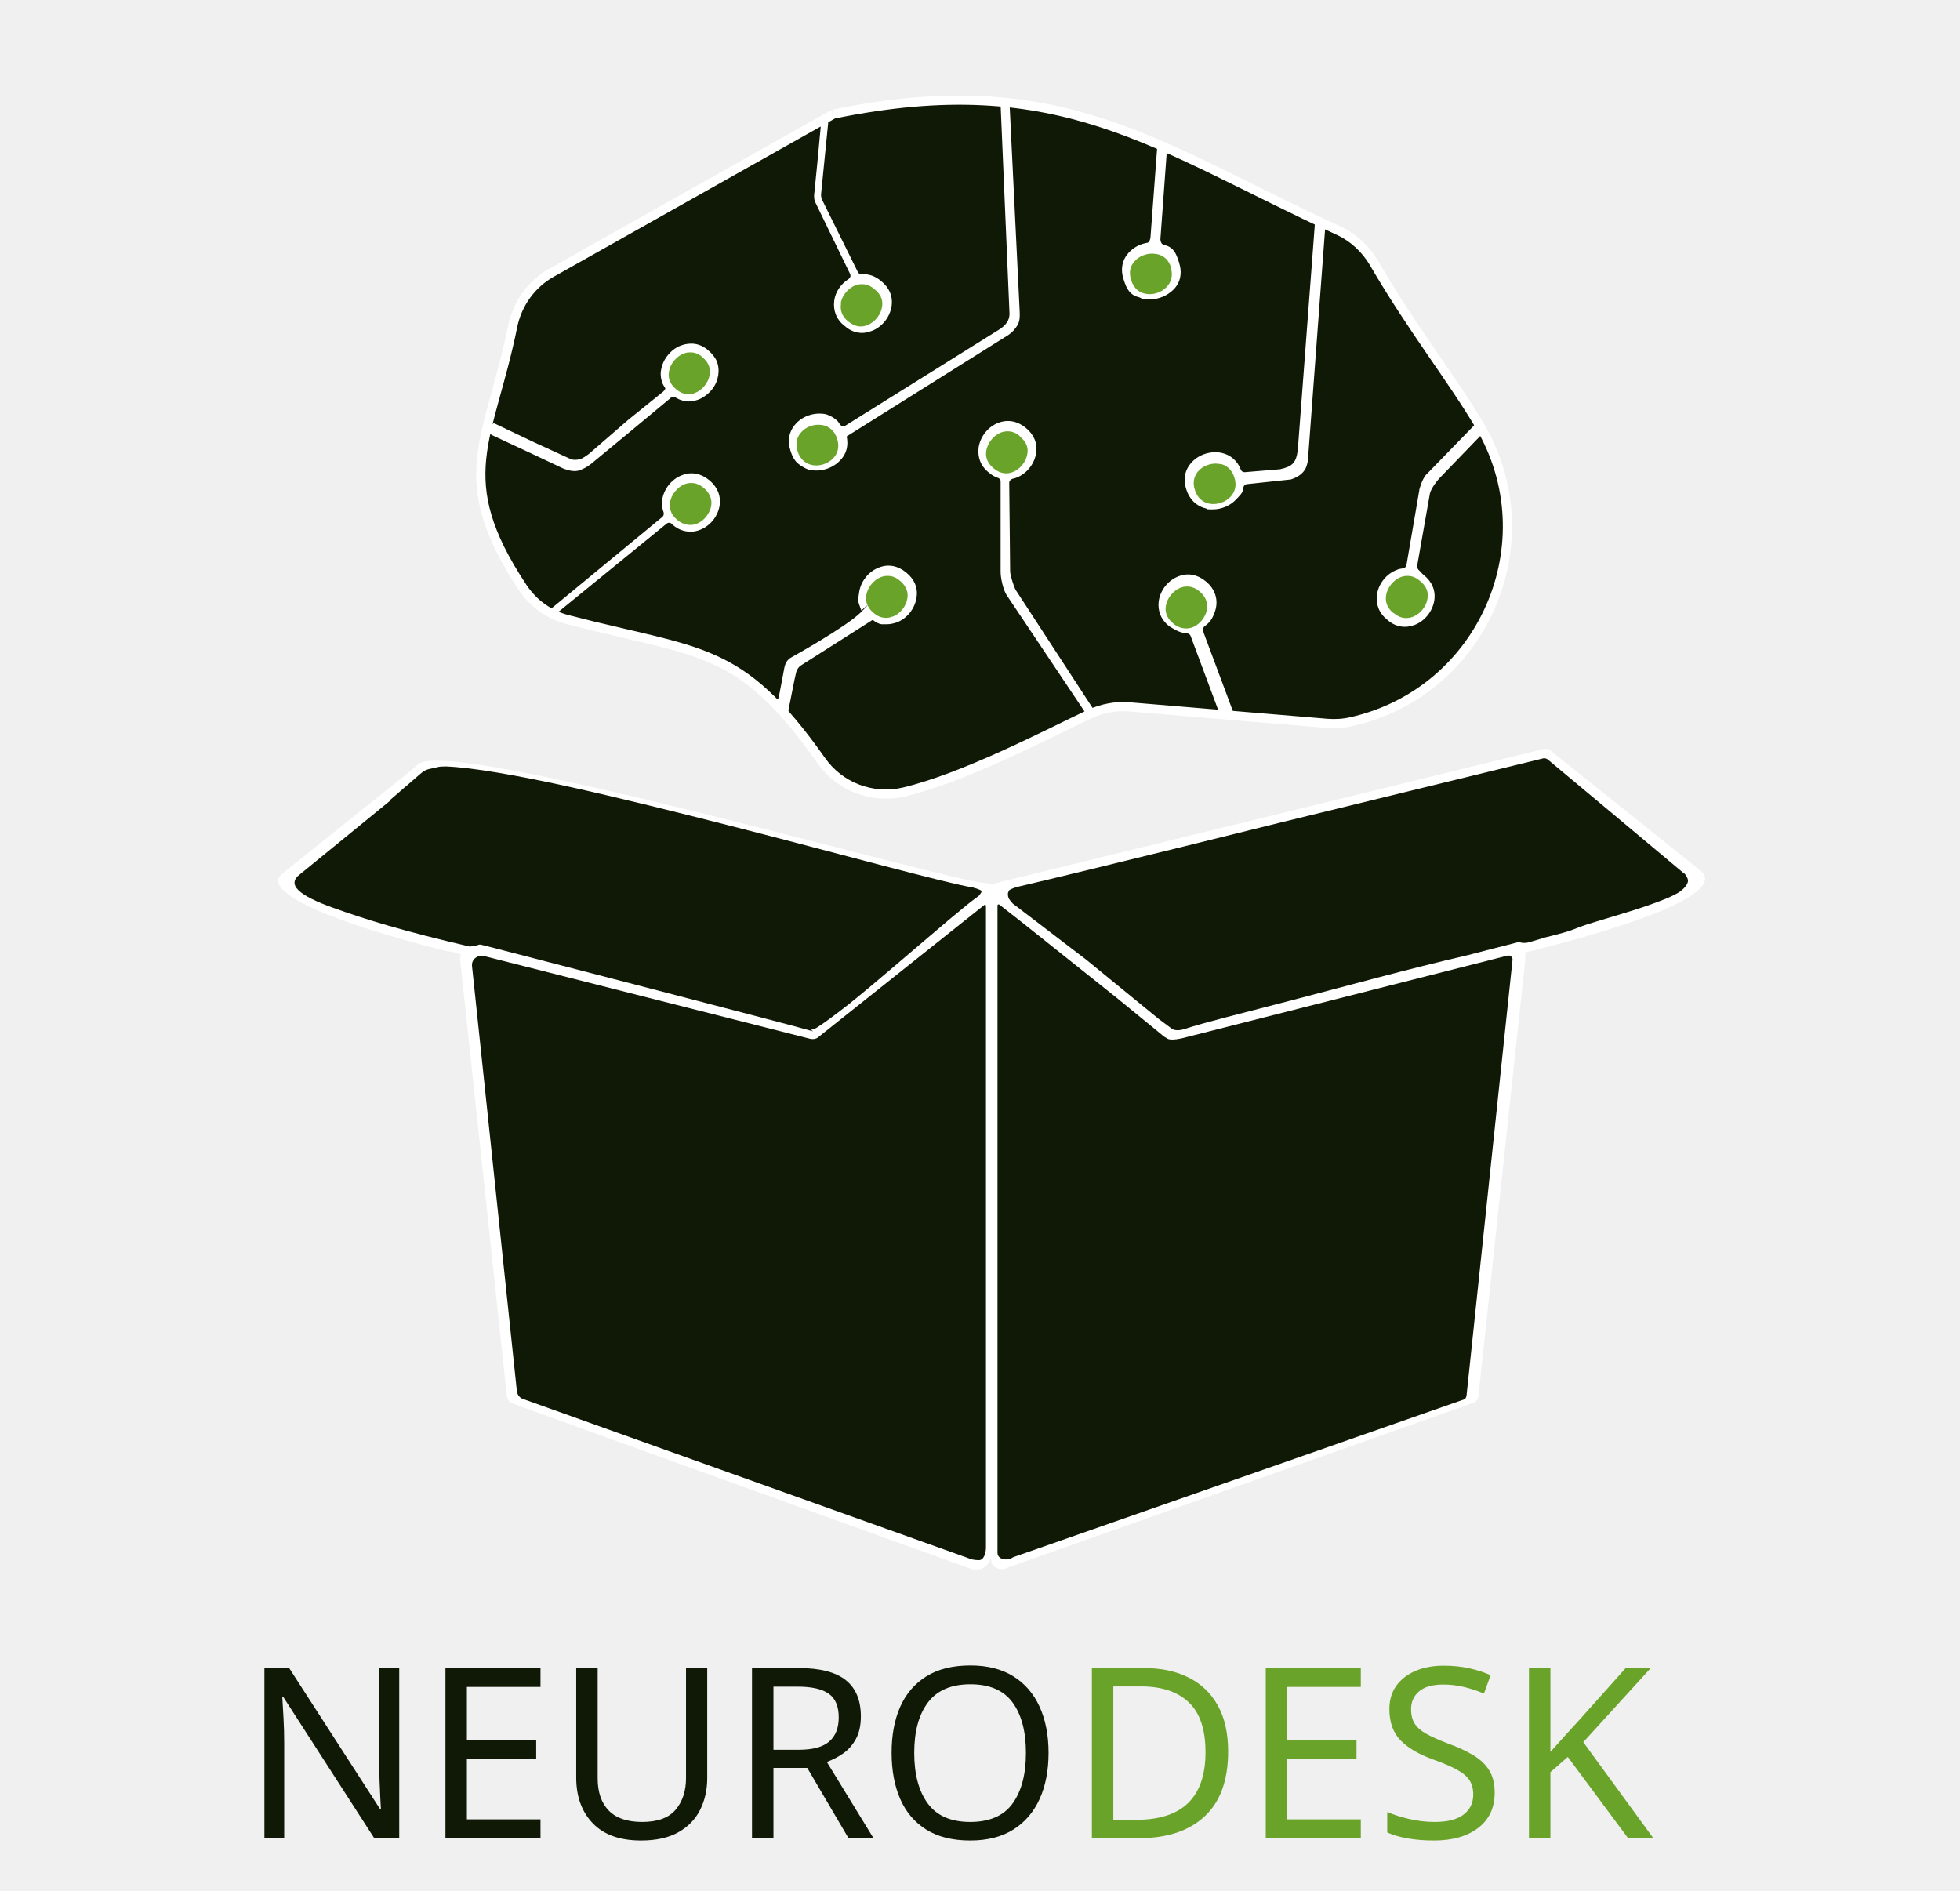
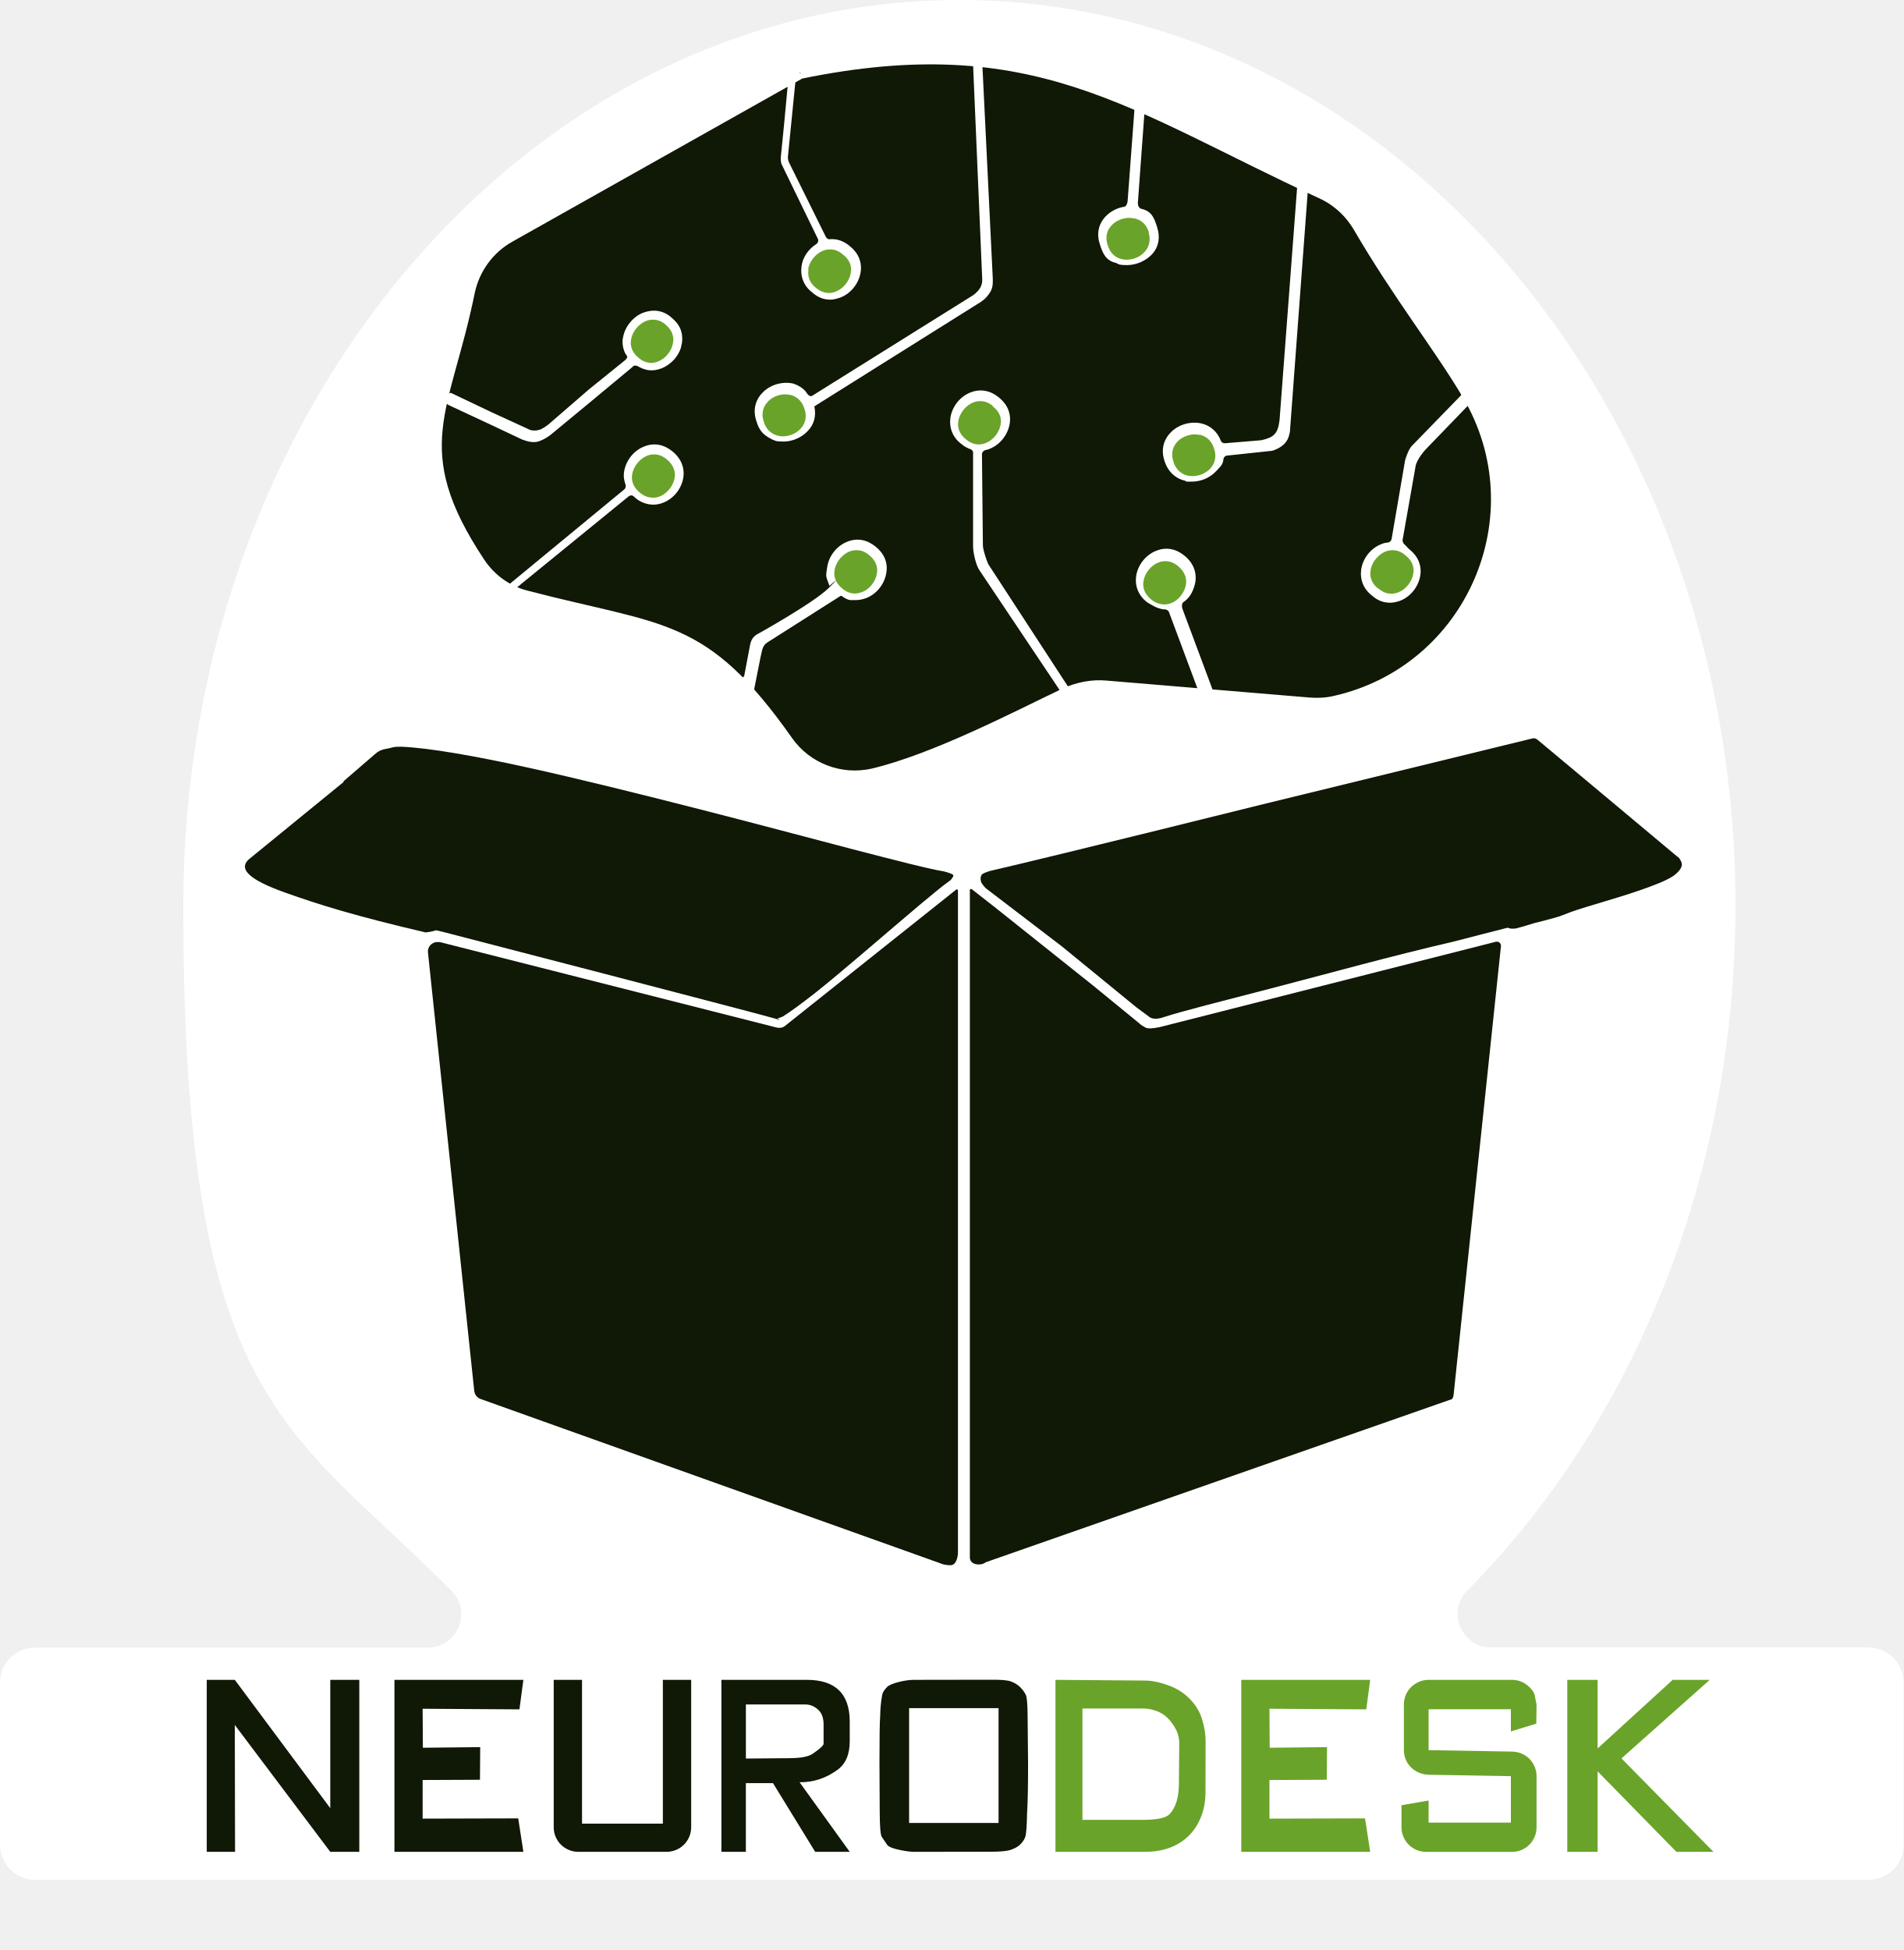
- <svg xmlns="http://www.w3.org/2000/svg" id="Layer_1" version="1.1" viewBox="0 0 1069.7 1031.8">
+ <svg xmlns="http://www.w3.org/2000/svg" id="Layer_1" data-name="Layer 1" width="1007.5" height="1032.05" viewBox="0 0 1007.5 1032.05">
  <defs>
    <style>
-       .st0, .st1, .st2, .st3, .st4, .st5, .st6, .st7, .st8, .st9 {
+       .cls-1 {
+         fill: none;
+         stroke-width: 5px;
+       }
+ 
+       .cls-1, .cls-2 {
+         stroke: #fff;
+         stroke-miterlimit: 10;
+       }
+ 
+       .cls-3 {
+         fill: #6aa329;
+       }
+ 
+       .cls-4 {
        isolation: isolate;
      }

-       .st0, .st1, .st2, .st3, .st4, .st6, .st7, .st8 {
-         font-family: Neurorich-Regular, Neurorich;
-       }
- 
-       .st0, .st1, .st2, .st10 {
-         fill: #101806;
-       }
- 
-       .st0, .st3, .st7 {
-         font-size: 130px;
-       }
- 
-       .st1, .st4, .st6 {
-         font-size: 130.1px;
-       }
- 
-       .st2, .st8 {
-         font-size: 72px;
-       }
- 
-       .st11 {
-         stroke-width: 5px;
-       }
- 
-       .st11, .st12 {
-         stroke: #fff;
-       }
- 
-       .st11, .st12, .st13 {
-         stroke-miterlimit: 10;
-       }
- 
-       .st11, .st13 {
-         fill: none;
-       }
- 
-       .st3, .st4, .st14, .st8, .st12 {
+       .cls-5, .cls-2 {
        fill: #fff;
      }

-       .st15, .st6, .st7 {
-         fill: #6aa329;
-       }
- 
-       .st16 {
-         fill: url(#linear-gradient);
-       }
- 
-       .st16, .st9, .st13, .st17 {
-         display: none;
-       }
- 
-       .st13 {
-         stroke: #d1d3d4;
+       .cls-6 {
+         fill: #101806;
      }
    </style>
-     <linearGradient id="linear-gradient" x1="262.4" y1="959.7" x2="822.7" y2="959.7" gradientTransform="translate(0 1203.7) scale(1 -1)" gradientUnits="userSpaceOnUse">
-       <stop offset="0" stop-color="#ed1c24" />
-       <stop offset=".2" stop-color="#f26522" />
-       <stop offset=".4" stop-color="#ffde17" />
-       <stop offset=".6" stop-color="#6aa329" />
-       <stop offset=".8" stop-color="#21409a" />
-       <stop offset="1" stop-color="#7f3f98" />
-     </linearGradient>
  </defs>
-   <rect id="Black_background" class="st17" y="25.8" width="1087" height="1028.2" />
-   <path id="Cutout" class="st13" d="M1020.1,895.5h-199.9c-16,0-24.2-19.4-13-30.8,86.9-87.8,141.9-217.5,141.9-362.2,0-264.5-183.7-478.9-410.3-478.9S128.6,238.1,128.6,502.6s55,274.4,141.9,362.2c11.3,11.4,3.1,30.8-13,30.8H49.6c-9.9,0-18,8.1-18,18v85.9c0,9.9,8.1,18,18,18h970.5c9.9,0,18-8.1,18-18v-85.9c0-9.9-8.1-18-18-18h0Z" />
-   <g id="Box_w_x2F_o_white" class="st17">
-     <path class="st10" d="M205.8,432.6l-16.7,13.6-16.7,13.6-16.7,13.6c-8.1,6-.6,12.1,18.2,18.8s38.7,12.9,76.4,21.7c7.7-.9,3.1-1.8,9.3-.3s171.2,44.4,178.4,46.5,2,.3,2.9.2,1.8-.5,2.8-.9c4-2.5,10.3-7,17.8-13s16.5-13.6,26.3-21.9c9.8-8.3,22.4-19.1,30.9-26.3,8.6-7.2,11.6-9.6,14.2-11.5s1.8-1.5,2.6-2.5.9-1.4-.2-2l-1.5-.6c-.8-.3-2-.6-2.8-.8-7.7-1.2-25.7-5.8-49.3-11.9-23.7-6.1-53.3-14.1-83.8-21.9-31.7-8.1-64.5-16.2-92.9-22.5-28.5-6.3-53-10.6-67.8-11.2-1.8,0-3.7,0-5.4.5s-3.2.6-4.6,1.1-2.4,1.1-3.2,1.5-2.4,2-2.4,2l-15.8,13.6v.5h-.1.1q0,0,0,0h0Z" />
-     <path class="st10" d="M928.1,473.2c0-.1-.3-.5-.6-.6l-38.3-32-37.2-31.1c-.8-.6-1.7-.8-2.6-.6l-147.4,36s-108.1,27-146.5,35.8c-.5,0-3.2,1.1-3.8,1.5s-.6.3-.6.6l-.5,1.2v1.2c0,.5.2,1.2.5,1.8s1.8,2.5,2.1,2.8l41.2,31.5,40.4,33.1c1.4,1.1,5,3.7,7.2,5.4,2.1,1.7,6.3.6,7.8,0,9.7-3.2,31.7-8.7,60-16.1,28.3-7.3,62.9-17,97.4-25l14.2-3.7,12.4-3.2,2-.5s1.2.3,0,0c.8.3,1.7.5,2.5.5s1.7,0,2.5-.1l4.8-1.4,4.8-1.4c9.8-2.5,13-3.4,15.6-4.4,2.6-1.1,4.9-2,12.7-4.4,10-3.1,19.8-5.8,28-8.7s15.3-5.5,19.3-8.3c2.5-1.8,4-3.8,4.3-5.5s-1.4-3.8-2-4.8v.3h-.2c0,0,0,.1,0,.1h0Z" />
-     <path class="st10" d="M257.8,519.3h-1.8c-2.8.5-4.8,2.9-4.4,5.7l25.1,237.5c.3,2.1,1.7,3.7,3.4,4.3l248.9,89c.5.3,2.6,1.1,5.5,1.1s4-4.3,4-7v-358.3c0-.5-.6-.8-.9-.5l-92.9,73.9c-1.2.9-2.6,1.1-4.1.8l-182.6-46.4h-.2,0Z" />
-     <path class="st10" d="M644.4,565.8c-1.4.3-4,.3-4.9-.6,0,0-1.8-.9-2.6-1.7l-25.3-20.7-53-42.3-12.7-10c-.5-.3-1.1,0-1.1.5v361.3c0,2.6,2.3,3.8,4.8,3.8s3.5-.9,4-1.2l252-88.2h.3c.5-.8.8-1.4.9-2.3l25.7-243.3h0c0-1.2-.9-2.3-2.1-2.3h-.5l-182,46.2h0l-3.5.6h0v.2h0Z" />
-   </g>
+   <path id="Cutout" class="cls-2" d="M989,872.4h-199.9c-16,0-24.2-19.4-13-30.8,86.9-87.8,141.9-217.5,141.9-362.2C918,214.9,734.3.5,507.7.5S97.5,215,97.5,479.5s55,274.4,141.9,362.2c11.3,11.4,3.1,30.8-13,30.8H18.5c-9.9,0-18,8.1-18,18v85.9c0,9.9,8.1,18,18,18h970.5c9.9,0,18-8.1,18-18v-85.9c0-9.9-8.1-18-18-18h0v-.1Z" />
  <g id="Box">
-     <path id="Box_background" class="st14" d="M541.9,482.8c-.5-.3-3-.8-3.6-.8-19.9-.5-293-80.2-310.1-64.9-17.1,15.3-.6.9-1.1,1.2l-72.7,58.2c-13.6,10,28,27.2,88.6,42.4,2.1.5,9.3.9,8.5,3s-.4,1.5-.3,2.4l25.4,237.5c.3,2.1,1.6,3.7,3.4,4.3l250.1,90.2c2.2.8,4.3,0,5.2,0,1.3,0,5.4-3.4,5.4-6.3l.3,1.7c0,2.5,2.2,4.3,4.8,4.6s3.3-.3,3.7-.6l254.4-90c1.7-.6,2.8-2.1,3-3.9l25.6-238.6h0c-.6-5.5,1.8-3,6-4.9,60.6-15.3,104.5-32.5,88.9-43.7h0l-81.4-65.1c-.9-.8-2.1-.9-3.1-.8l-300.8,73.6" />
+     <path id="Box_background" data-name="Box background" class="cls-5" d="M510.8,459.7c-.5-.3-3-.8-3.6-.8-19.9-.5-293-80.2-310.1-64.9-17.1,15.3-.6.9-1.1,1.2l-72.7,58.2c-13.6,10,28,27.2,88.6,42.4,2.1.5,9.3.9,8.5,3s-.4,1.5-.3,2.4l25.4,237.5c.3,2.1,1.6,3.7,3.4,4.3l250.1,90.2c2.2.8,4.3,0,5.2,0,1.3,0,5.4-3.4,5.4-6.3l.3,1.7c0,2.5,2.2,4.3,4.8,4.6s3.3-.3,3.7-.6l254.4-90c1.7-.6,2.8-2.1,3-3.9l25.6-238.6h0c-.6-5.5,1.8-3,6-4.9,60.6-15.3,104.5-32.5,88.9-43.7h0l-81.4-65.1c-.9-.8-2.1-.9-3.1-.8l-300.8,73.6" />
    <g id="Box1">
-       <path class="st10" d="M212.8,437.1l-16.3,13.3-16.3,13.3-16.3,13.3c-7.9,5.8-.6,11.8,17.8,18.4s37.9,12.6,74.7,21.2c7.5-.9,3-1.8,9.1-.3s167.3,43.4,174.4,45.5,2,.3,2.8.2,1.8-.5,2.7-.9c3.9-2.4,10-6.9,17.4-12.7,7.3-5.8,16.2-13.3,25.7-21.4s21.9-18.7,30.2-25.7c8.4-7,11.4-9.4,13.9-11.2s1.8-1.5,2.5-2.4.9-1.4-.2-2l-1.5-.6c-.8-.3-2-.6-2.7-.8-7.5-1.2-25.1-5.7-48.2-11.7-23-6-52.1-13.8-81.9-21.4s-63-15.9-90.8-22-51.8-10.3-66.3-10.9c-1.8,0-3.6,0-5.2.5s-3.1.6-4.5,1-2.4,1-3.1,1.5-2.4,2-2.4,2l-15.4,13.3v.5h-.1,0Z" />
-       <path class="st10" d="M919.1,476.8c0-.1-.3-.5-.6-.6l-37.4-31.3-36.4-30.4c-.8-.6-1.7-.8-2.5-.6l-144.1,35.2s-105.7,26.3-143.2,35c0,0-3.1,1-3.7,1.5s-.6.3-.6.6l-.5,1.2v1.2c0,.5.2,1.2.5,1.8s1.8,2.4,2.1,2.7l40.3,30.8,39.5,32.3c1.3,1,4.9,3.6,7,5.2s6.1.6,7.6,0c9.4-3.1,31-8.5,58.7-15.7s61.5-16.6,95.2-24.4l13.9-3.6,12.1-3.1,2-.5s1.2.3,0,0c.8.3,1.7.5,2.4.5s1.7,0,2.4-.2l4.6-1.3,4.6-1.4c9.6-2.4,12.7-3.3,15.3-4.3s4.8-2,12.4-4.3c9.7-3,19.3-5.7,27.4-8.5s15-5.4,18.9-8.1c2.4-1.8,3.9-3.7,4.2-5.4s-1.3-3.7-2-4.6v.3h-.1Z" />
-       <path class="st10" d="M263.7,521.7h-1.8c-2.7.5-4.6,2.8-4.3,5.5l24.5,232.1c.3,2.1,1.6,3.6,3.3,4.2l243.4,87c.5.3,2.5,1,5.4,1s3.9-4.2,3.9-6.9v-350.2c0-.5-.6-.8-.9-.5l-90.8,72.3c-1.2.9-2.5,1-4,.8l-178.5-45.3h-.2Z" />
-       <path class="st10" d="M641.6,567.2c-1.3.3-3.9.3-4.8-.6,0,0-1.8-.9-2.5-1.7l-24.7-20.2-51.8-41.3-12.4-9.7c-.5-.3-1,0-1,.5v353.2c0,2.5,2.2,3.7,4.6,3.7s3.4-.9,3.9-1.2l246.3-86.2h.3c.5-.8.8-1.3.9-2.2l25.1-237.8h0c0-1.2-.9-2.2-2.1-2.2h-.5l-178,45.2h0l-3.4.6h.1Z" />
+       <path class="cls-6" d="M181.7,414l-16.3,13.3-16.3,13.3-16.3,13.3c-7.9,5.8-.6,11.8,17.8,18.4s37.9,12.6,74.7,21.2c7.5-.9,3-1.8,9.1-.3s167.3,43.4,174.4,45.5,2,.3,2.8.2,1.8-.5,2.7-.9c3.9-2.4,10-6.9,17.4-12.7,7.3-5.8,16.2-13.3,25.7-21.4s21.9-18.7,30.2-25.7c8.4-7,11.4-9.4,13.9-11.2s1.8-1.5,2.5-2.4.9-1.4-.2-2l-1.5-.6c-.8-.3-2-.6-2.7-.8-7.5-1.2-25.1-5.7-48.2-11.7-23-6-52.1-13.8-81.9-21.4s-63-15.9-90.8-22-51.8-10.3-66.3-10.9c-1.8,0-3.6,0-5.2.5s-3.1.6-4.5,1-2.4,1-3.1,1.5-2.4,2-2.4,2l-15.4,13.3v.5h-.1,0Z" />
+       <path class="cls-6" d="M888,453.7c0-.1-.3-.5-.6-.6l-37.4-31.3-36.4-30.4c-.8-.6-1.7-.8-2.5-.6l-144.1,35.2s-105.7,26.3-143.2,35c0,0-3.1,1-3.7,1.5s-.6.3-.6.6l-.5,1.2v1.2c0,.5.2,1.2.5,1.8s1.8,2.4,2.1,2.7l40.3,30.8,39.5,32.3c1.3,1,4.9,3.6,7,5.2s6.1.6,7.6,0c9.4-3.1,31-8.5,58.7-15.7s61.5-16.6,95.2-24.4l13.9-3.6,12.1-3.1,2-.5s1.2.3,0,0c.8.3,1.7.5,2.4.5s1.7,0,2.4-.2l4.6-1.3,4.6-1.4c9.6-2.4,12.7-3.3,15.3-4.3s4.8-2,12.4-4.3c9.7-3,19.3-5.7,27.4-8.5s15-5.4,18.9-8.1c2.4-1.8,3.9-3.7,4.2-5.4s-1.3-3.7-2-4.6v.3h-.1Z" />
+       <path class="cls-6" d="M232.6,498.6h-1.8c-2.7.5-4.6,2.8-4.3,5.5l24.5,232.1c.3,2.1,1.6,3.6,3.3,4.2l243.4,87c.5.3,2.5,1,5.4,1s3.9-4.2,3.9-6.9v-350.2c0-.5-.6-.8-.9-.5l-90.8,72.3c-1.2.9-2.5,1-4,.8l-178.5-45.3h-.2Z" />
+       <path class="cls-6" d="M610.5,544.1c-1.3.3-3.9.3-4.8-.6,0,0-1.8-.9-2.5-1.7l-24.7-20.2-51.8-41.3-12.4-9.7c-.5-.3-1,0-1,.5v353.2c0,2.5,2.2,3.7,4.6,3.7s3.4-.9,3.9-1.2l246.3-86.2h.3c.5-.8.8-1.3.9-2.2l25.1-237.8h0c0-1.2-.9-2.2-2.1-2.2h-.5l-178,45.2h0l-3.4.6h.1v-.1Z" />
    </g>
  </g>
  <g id="Brain">
-     <path id="Brain_background_2" class="st16" d="M454.8,62.3l-153.9,86.6c-10.8,6.1-18.4,16.6-21,28.8-12.7,62.8-34.5,82.9,5.4,143,5.8,8.7,14.5,15,24.7,17.5,72.4,18.9,93.4,13.3,138.3,77,10,14.2,27.7,21,44.8,17.1,33-7.8,77.6-31.2,101.6-42.6,6.9-3.1,14.4-4.6,21.9-3.9l107.8,9c4.3.3,8.7.1,13-.9,72.2-16.2,107.8-98.3,70-161.9-15.3-25.8-36.3-52-57.7-88.7-4.5-7.6-11.2-13.8-19.3-17.5-100.4-46.2-151.4-89-275.6-63.5" />
-     <path id="Brain_background" class="st12" d="M454.8,62.3l-153.9,86.6c-10.8,6.1-18.4,16.6-21,28.8-12.7,62.8-34.5,82.9,5.4,143,5.8,8.7,14.5,15,24.7,17.5,72.4,18.9,93.4,13.3,138.3,77,10,14.2,27.7,21,44.8,17.1,33-7.8,77.6-31.2,101.6-42.6,6.9-3.1,14.4-4.6,21.9-3.9l107.8,9c4.3.3,8.7.1,13-.9,72.2-16.2,107.8-98.3,70-161.9-15.3-25.8-36.3-52-57.7-88.7-4.5-7.6-11.2-13.8-19.3-17.5-100.4-46.2-151.4-89-275.6-63.5" />
+     <path id="Brain_background" data-name="Brain background" class="cls-2" d="M423.7,39.2l-153.9,86.6c-10.8,6.1-18.4,16.6-21,28.8-12.7,62.8-34.5,82.9,5.4,143,5.8,8.7,14.5,15,24.7,17.5,72.4,18.9,93.4,13.3,138.3,77,10,14.2,27.7,21,44.8,17.1,33-7.8,77.6-31.2,101.6-42.6,6.9-3.1,14.4-4.6,21.9-3.9l107.8,9c4.3.3,8.7.1,13-.9,72.2-16.2,107.8-98.3,70-161.9-15.3-25.8-36.3-52-57.7-88.7-4.5-7.6-11.2-13.8-19.3-17.5-100.4-46.2-151.4-89-275.6-63.5" />
    <g id="Electrods">
-       <path class="st15" d="M456.9,239.6c-1.5-5.1-5-6.9-7.5-7.5-.9-.1-1.8-.3-2.7-.3-3.5,0-7.2,1.5-9.4,4.1-1.8,1.9-3.6,5.4-2,10.3,1.5,5.1,5,6.9,7.5,7.5,4.2,1.1,9.3-.6,12.1-3.8,1.8-1.9,3.6-5.4,2-10.3h0Z" />
-       <path class="st15" d="M383.4,195h.1c-2.4-2.1-4.6-2.7-6.7-2.7s-2.5.3-3.6.6c-4,1.5-7.5,5.7-8.1,10-.5,2.6,0,6.4,4,9.6,4,3.4,7.9,3,10.3,1.9,4-1.5,7.3-5.7,7.9-9.9.5-2.6,0-6.4-4-9.6h.1q0,0,0,0h0Z" />
-       <path class="st15" d="M459,165.8h0c-.5,2.7,0,6.6,4,9.7,4.2,3.4,7.9,3,10.5,1.9,4-1.6,7.3-5.7,7.9-10,.5-2.6,0-6.4-4.2-9.6-2.4-2.1-4.6-2.7-6.7-2.7s-2.5.3-3.6.6c-4,1.5-7.5,5.7-8.1,10h.2q0,.1,0,.1Z" />
-       <path class="st15" d="M556.7,238.1c-2.4-2.1-4.7-2.7-6.7-2.7s-2.5.3-3.6.6c-4,1.5-7.5,5.7-8.1,10-.5,2.6,0,6.4,4,9.6,4.2,3.5,7.9,3,10.5,2,4-1.6,7.3-5.7,7.9-10h0c.5-2.4,0-6.3-4.2-9.4h.2q0-.1,0-.1Z" />
-       <path class="st15" d="M487.3,336.5h0c4-1.5,7.3-5.7,7.9-9.9.5-2.5,0-6.4-4-9.6-2.4-2.1-4.6-2.7-6.7-2.7s-2.5.3-3.6.6c-4,1.5-7.5,5.7-8.1,10-.5,2.5,0,6.4,4,9.6,4,3.5,7.9,3,10.3,2h.2Z" />
-       <path class="st15" d="M760.7,334.6c4,3.5,7.9,3,10.5,2,4-1.6,7.3-5.7,7.9-10,.5-2.5,0-6.4-4.2-9.6-2.4-2.1-4.7-2.7-6.7-2.7s-2.5.3-3.6.6c-4,1.5-7.5,5.7-8.1,10h0c-.5,2.7,0,6.6,4,9.7h.2,0Z" />
-       <path class="st15" d="M639.1,146c-1.5-5.1-5-6.7-7.5-7.3-.9,0-1.8-.3-2.7-.3-3.6,0-7.3,1.5-9.6,4.1-1.8,1.9-3.6,5.2-2,10.2,1.5,5.1,4.8,6.9,7.3,7.5,4.2,1.1,9.3-.4,12.3-3.8,1.8-1.9,3.6-5.4,2.1-10.3h0q0,0,0,0h.1Z" />
-       <path class="st15" d="M648,320.1c-2.1,0-2.5.3-3.6.6-4,1.5-7.5,5.7-8.1,10-.5,2.5,0,6.4,4,9.6,2.1,1.8,4.5,2.7,7.2,2.7,4.7,0,9.1-3.8,10.8-8.7,1.5-4.4,0-8.5-3.6-11.5h0c-2.4-2-4.7-2.7-6.7-2.7h0Z" />
-       <path class="st15" d="M376.9,286.5c4.6,0,9.1-3.8,10.8-8.7,1.5-4.4,0-8.5-3.6-11.5-2.4-2-4.6-2.7-6.7-2.7s-2.5.3-3.6.6c-4,1.5-7.5,5.7-8.1,10-.5,2.5,0,6.4,4,9.6h0c2.1,1.8,4.5,2.7,7.2,2.7h0Z" />
-       <path class="st15" d="M666.2,253.3c-.9-.1-1.8-.3-2.7-.3-3.5,0-7.2,1.5-9.4,4-1.8,2-3.6,5.4-2,10.3,1.5,5.1,5,6.9,7.5,7.5,4.2,1,9.3-.6,12.1-3.8,1.8-2,3.6-5.4,2-10.3-1.5-5.1-5-6.9-7.5-7.5h0q0,0,0,0h0Z" />
+       <path class="cls-3" d="M425.8,216.5c-1.5-5.1-5-6.9-7.5-7.5-.9-.1-1.8-.3-2.7-.3-3.5,0-7.2,1.5-9.4,4.1-1.8,1.9-3.6,5.4-2,10.3,1.5,5.1,5,6.9,7.5,7.5,4.2,1.1,9.3-.6,12.1-3.8,1.8-1.9,3.6-5.4,2-10.3h0Z" />
+       <path class="cls-3" d="M352.3,171.9h.1c-2.4-2.1-4.6-2.7-6.7-2.7s-2.5.3-3.6.6c-4,1.5-7.5,5.7-8.1,10-.5,2.6,0,6.4,4,9.6,4,3.4,7.9,3,10.3,1.9,4-1.5,7.3-5.7,7.9-9.9.5-2.6,0-6.4-4-9.6h.1s0,0,0,0h0v.1Z" />
+       <path class="cls-3" d="M427.9,142.7h0c-.5,2.7,0,6.6,4,9.7,4.2,3.4,7.9,3,10.5,1.9,4-1.6,7.3-5.7,7.9-10,.5-2.6,0-6.4-4.2-9.6-2.4-2.1-4.6-2.7-6.7-2.7s-2.5.3-3.6.6c-4,1.5-7.5,5.7-8.1,10h.2v.1h0Z" />
+       <path class="cls-3" d="M525.6,215c-2.4-2.1-4.7-2.7-6.7-2.7s-2.5.3-3.6.6c-4,1.5-7.5,5.7-8.1,10-.5,2.6,0,6.4,4,9.6,4.2,3.5,7.9,3,10.5,2,4-1.6,7.3-5.7,7.9-10h0c.5-2.4,0-6.3-4.2-9.4h.2v-.1h0Z" />
+       <path class="cls-3" d="M456.2,313.4h0c4-1.5,7.3-5.7,7.9-9.9.5-2.5,0-6.4-4-9.6-2.4-2.1-4.6-2.7-6.7-2.7s-2.5.3-3.6.6c-4,1.5-7.5,5.7-8.1,10-.5,2.5,0,6.4,4,9.6,4,3.5,7.9,3,10.3,2h.2Z" />
+       <path class="cls-3" d="M729.6,311.5c4,3.5,7.9,3,10.5,2,4-1.6,7.3-5.7,7.9-10,.5-2.5,0-6.4-4.2-9.6-2.4-2.1-4.7-2.7-6.7-2.7s-2.5.3-3.6.6c-4,1.5-7.5,5.7-8.1,10h0c-.5,2.7,0,6.6,4,9.7h.2,0Z" />
+       <path class="cls-3" d="M608,122.9c-1.5-5.1-5-6.7-7.5-7.3-.9,0-1.8-.3-2.7-.3-3.6,0-7.3,1.5-9.6,4.1-1.8,1.9-3.6,5.2-2,10.2,1.5,5.1,4.8,6.9,7.3,7.5,4.2,1.1,9.3-.4,12.3-3.8,1.8-1.9,3.6-5.4,2.1-10.3h.1v-.1Z" />
+       <path class="cls-3" d="M616.9,297c-2.1,0-2.5.3-3.6.6-4,1.5-7.5,5.7-8.1,10-.5,2.5,0,6.4,4,9.6,2.1,1.8,4.5,2.7,7.2,2.7,4.7,0,9.1-3.8,10.8-8.7,1.5-4.4,0-8.5-3.6-11.5h0c-2.4-2-4.7-2.7-6.7-2.7h0Z" />
+       <path class="cls-3" d="M345.8,263.4c4.6,0,9.1-3.8,10.8-8.7,1.5-4.4,0-8.5-3.6-11.5-2.4-2-4.6-2.7-6.7-2.7s-2.5.3-3.6.6c-4,1.5-7.5,5.7-8.1,10-.5,2.5,0,6.4,4,9.6h0c2.1,1.8,4.5,2.7,7.2,2.7h0Z" />
+       <path class="cls-3" d="M635.1,230.2c-.9-.1-1.8-.3-2.7-.3-3.5,0-7.2,1.5-9.4,4-1.8,2-3.6,5.4-2,10.3,1.5,5.1,5,6.9,7.5,7.5,4.2,1,9.3-.6,12.1-3.8,1.8-2,3.6-5.4,2-10.3-1.5-5.1-5-6.9-7.5-7.5h0v.1Z" />
    </g>
-     <path id="Brain_foreground" class="st10" d="M811.6,238.3c-.6-1.2-2.8-1.4-3.8-.3l-22.3,23.1c-1.3,1.4-4.3,5.2-5.1,8.2l-7,39.7c0,1,.5,1.8,1.2,2.4,1.2,1,1.2,1.5,2.4,2.4,4.5,3.6,6.6,8.4,5.8,13.8-.9,6-5.2,11.4-10.8,13.5-1.8.6-3.5,1-5.2,1-3.5,0-6.7-1.2-9.6-3.8-4.5-3.5-6.4-8.4-5.7-13.8.9-6,5.2-11.4,10.9-13.5,1-.5,2.1-.6,3.2-.8,1,0,1.8-.9,2-1.8l7-40.8v-.3c1.2-4.4,2.8-7.6,4.3-8.8l24.9-25.6c1-1.1,2.5-2.9,2.1-3.8-.5-.8-35.8-49.8-57.2-86.5-4.5-7.6-7-9.1-13.6-14.4-2.5-1.5-2.1-2.4-6.6-4.5,0,0-5.1-3.2-5.1-1.5l-9.6,129.2v.4c-.6.8,0,6.9-9.4,9.9h-.2l-23.4,2.5c-1.2,0-2.1.9-2.2,2-.3,3-1.8,4-3.9,6.3-3.2,3.5-8.1,5.5-12.7,5.5s-2.5,0-3.8-.5c-5.2-1.2-9.1-5-10.8-10.5-1.8-5.4-.8-10.6,3-14.7,4-4.4,10.6-6.4,16.5-5.1,4.8,1.1,8.5,4.4,10.3,9.1.3.9,1.2,1.4,2.1,1.4l19.3-1.6h0c6.7-1.5,8.8-3.4,9.7-10.6l9.4-124.5c0-1.5-7.2-5.1-6.6-4.8-26.7-12.9-50.3-25.2-73.4-35.4h-.3c-.3,0-.5.3-.5.6l-3.6,49.2c0,1.2.6,2.7,1.8,3,5.2,1.2,6.7,4.2,8.4,9.7,1.8,5.6.8,10.8-3,14.7h0c-3.3,3.3-8.1,5.4-12.9,5.4s-4.5-.6-5.7-1.1c-5.2-1.2-7-4.4-8.7-9.9-1.8-5.4-.8-10.5,2.8-14.5,2.7-2.9,6.3-4.8,10.2-5.4,1-.1,1.7-2.1,1.7-3.1l3.8-50.9v-.3l-.3-.3h0c-22.8-9.7-65.5-19.2-76.6-21.6-1.3-.3-3.9-.5-3.8.8.8,15.9,5,101.9,5.5,112.8.2,4.5-.2,6.3-2,8.8s-2.7,3-4.3,4.2l-87.2,54.7-.9.6c1,4.9,0,9.4-3.5,13-3.1,3.4-8.1,5.6-12.7,5.6s-4.5-.5-6.3-1.2h0c-4.6-2.4-6.6-4.4-8.2-9.7-1.8-5.4-.8-10.6,3-14.7,4-4.4,10.6-6.4,16.5-5.1,2.7.9,4.8,2.2,6.4,3.9.8,1.1,2,3.4,3.6,2.6l85.3-53.3c4.2-3.1,5-6,4.7-9.3l-4.8-112.7c0-2.1-1.3-2.2-2-2.5s-54.2-.6-89.3,6.6c-.1,0-.5,0-.6.3-1.4.8-2.1,2.1-2.2,3.6v1.7l-3.9,39.1c0,.9,0,1.5.6,3l19.5,39.4c.5.8,1.2,1.4,2.1,1.2,3.8-.3,7.2.9,10.5,3.6,4.5,3.6,6.6,8.4,5.8,13.8-.9,6-5.2,11.4-10.8,13.5-1.8.6-3.5,1.1-5.2,1.1-3.5,0-6.7-1.2-9.6-3.8-4.5-3.4-6.4-8.4-5.7-13.8.6-4.8,3.6-9.1,7.8-11.8.9-.6,1.4-1.8.8-2.9l-19-39.1c-.5-.8-.6-2.6-.6-3.6.5-4.2,2.7-27.3,3.6-37.2.1-1.8-1.8-3-3.3-2.1l-143.7,80.9c-10.8,6.1-18.4,16.6-21,28.8-4,19.6-8.8,35.1-12.4,48.9s.5,4.2,2.4,5.1l21,10,19.6,9c.5.1,1.2,1.1,4.5.8,2-.3,2.9-.6,6.3-3.1h0l21.6-18.7,18.7-15.1c.5-.3,1.4-1.4,1.5-1.9,0-.4-.5-1.1-.8-1.5-.9-1.5-.9-1.9-1.4-3.6-.3-1.6-.5-3.4-.1-5.1.5-3,1.8-5.8,3.8-8.2s4.4-4.2,7.2-5.2c2.5-.9,5.1-1.2,7.6-.8s5,1.6,7,3.4c2.2,1.8,3.9,3.9,4.8,6.1s1.2,4.8.8,7.5l-.6,2.7h0c-.8,2.4-2.2,4.6-3.9,6.4-1.8,1.8-3.9,3.3-6.1,4.2-.9.3-1.8.6-2.7.8s-1.6.3-2.7.3-2.5-.1-3.8-.6c-1.2-.3-2.4-.9-3.6-1.6-.5-.3-.9-.3-1.4-.3s-.9.1-1.2.6l-23.1,19.2-20.1,16.6c-.3.3-3.8,3-7.3,3.9-3.6.8-7.6-1.1-8.1-1.2l-17.8-8.4-20.8-9.7-1.5-.9h0c-1-.6-2.4,0-2.7,1.2-5,24.9-3,46.5,20.7,82.1,3.6,5.2,10.6,10.8,13.2,12.6s1.2.3,1.8,0l61.1-50.4c.8-.6,1-1.6.8-2.5-.8-2.2-1.2-4.5-.8-6.9.9-6,5.2-11.4,10.9-13.5,5.1-2,10.3-.9,14.7,2.7,5.2,4.2,7.2,10.3,5.1,16.5-2.2,6.7-8.4,11.5-15,11.7-3.9,0-7.3-1.4-10-3.8-.1,0-.3-.3-.5-.5-.8-.8-2-.8-2.9,0l-59,48.1c-.6.5-.5,1.5.3,1.8,1.6.6,3.9,1.4,5.2,1.6,57.1,14.8,80.9,13.2,111,43.8,1.4,1.4,3.5.6,3.8-.5l2.5-13.2c.8-5,1.4-6.6,3.8-8.4,0,0,30.4-16.8,38.5-24.9s.3-1,.3-1c-2.1-5.8-2-4.6-1.2-10,.9-6,5.2-11.4,10.9-13.5,5.1-2,10.3-.9,14.7,2.7,4.5,3.6,6.6,8.4,5.7,13.8-.9,6-5.2,11.4-10.8,13.5-1.8.6-3.5,1-5.2,1h-3.1c-2-.3-3.6-1.5-4.4-2.1-.3-.1-.6-.3-.9,0l-38.4,24.4c-1.5.9-2.5,2.4-2.9,4s-.5,2.4-.9,4l-3.3,16.6v2.2c6.3,7.5,10.9,14.2,18.4,24.9,10,14.2,27.7,21,44.8,17.1,31-7.3,72.4-28.5,97.3-40.5,1.2-.6,1.7-2.1.9-3.3l-42.1-62.9c-2-2.7-3.6-9.9-3.5-13.2v-48.9c.2-.9-.5-1.8-1.2-2.1-1.8-.6-3.5-1.5-5.1-2.9-4.5-3.4-6.4-8.4-5.7-13.8.9-6,5.2-11.4,10.9-13.5,5.1-1.9,10.3-.9,14.7,2.7,4.5,3.6,6.6,8.4,5.8,13.8-.9,6-5.2,11.4-10.8,13.5-.8.3-1.3.5-2.1.6-1,.3-1.8,1.2-1.8,2.2l.5,48.4c0,2.1,2.5,9.9,3.5,10.8l41.7,64c.6.9,1.7,1.2,2.7.9,5.8-2.1,12-3,18.1-2.4l46.6,3.8c1.5-.1,1.3-.6,1-1.4l-15.1-40.5c-.3-.9-1.3-1.5-2.4-1.5h-.8c-3.8-.8-5.4-2-8.5-3.8h0c-4.5-3.6-6.4-8.4-5.7-13.8.9-6,5.2-11.4,10.9-13.5,5.1-2,10.3-.9,14.7,2.7,5.2,4.2,7.2,10.3,5.1,16.5-1.3,3.8-2.7,6-5.7,8.1-.9.6-.9,2.5-.5,3.5l16,42.9c.3.8,1,1.4,2,1.5l50.1,4c4.3.3,8.7,0,13-.9,69.8-15.6,106.1-92.8,74.3-155.3l-1,.4h0l.3.4h0Z" />
-     <path id="Brain_outline" class="st11" d="M454.8,62.3l-153.9,86.6c-10.8,6.1-18.4,16.6-21,28.8-12.7,62.8-34.5,82.9,5.4,143,5.8,8.7,14.5,15,24.7,17.5,72.4,18.9,93.4,13.3,138.3,77,10,14.2,27.7,21,44.8,17.1,33-7.8,77.6-31.2,101.6-42.6,6.9-3.1,14.4-4.6,21.9-3.9l107.8,9c4.3.3,8.7.1,13-.9,72.2-16.2,107.8-98.3,70-161.9-15.3-25.8-36.3-52-57.7-88.7-4.5-7.6-11.2-13.8-19.3-17.5-100.4-46.2-151.4-89-275.6-63.5" />
+     <path id="Brain_foreground" data-name="Brain foreground" class="cls-6" d="M780.5,215.2c-.6-1.2-2.8-1.4-3.8-.3l-22.3,23.1c-1.3,1.4-4.3,5.2-5.1,8.2l-7,39.7c0,1,.5,1.8,1.2,2.4,1.2,1,1.2,1.5,2.4,2.4,4.5,3.6,6.6,8.4,5.8,13.8-.9,6-5.2,11.4-10.8,13.5-1.8.6-3.5,1-5.2,1-3.5,0-6.7-1.2-9.6-3.8-4.5-3.5-6.4-8.4-5.7-13.8.9-6,5.2-11.4,10.9-13.5,1-.5,2.1-.6,3.2-.8,1,0,1.8-.9,2-1.8l7-40.8v-.3c1.2-4.4,2.8-7.6,4.3-8.8l24.9-25.6c1-1.1,2.5-2.9,2.1-3.8-.5-.8-35.8-49.8-57.2-86.5-4.5-7.6-7-9.1-13.6-14.4-2.5-1.5-2.1-2.4-6.6-4.5,0,0-5.1-3.2-5.1-1.5l-9.6,129.2v.4c-.6.8,0,6.9-9.4,9.9h-.2l-23.4,2.5c-1.2,0-2.1.9-2.2,2-.3,3-1.8,4-3.9,6.3-3.2,3.5-8.1,5.5-12.7,5.5s-2.5,0-3.8-.5c-5.2-1.2-9.1-5-10.8-10.5-1.8-5.4-.8-10.6,3-14.7,4-4.4,10.6-6.4,16.5-5.1,4.8,1.1,8.5,4.4,10.3,9.1.3.9,1.2,1.4,2.1,1.4l19.3-1.6h0c6.7-1.5,8.8-3.4,9.7-10.6l9.4-124.5c0-1.5-7.2-5.1-6.6-4.8-26.7-12.9-50.3-25.2-73.4-35.4h-.3c-.3,0-.5.3-.5.6l-3.6,49.2c0,1.2.6,2.7,1.8,3,5.2,1.2,6.7,4.2,8.4,9.7,1.8,5.6.8,10.8-3,14.7h0c-3.3,3.3-8.1,5.4-12.9,5.4s-4.5-.6-5.7-1.1c-5.2-1.2-7-4.4-8.7-9.9-1.8-5.4-.8-10.5,2.8-14.5,2.7-2.9,6.3-4.8,10.2-5.4,1-.1,1.7-2.1,1.7-3.1l3.8-50.9v-.3l-.3-.3h0c-22.8-9.7-65.5-19.2-76.6-21.6-1.3-.3-3.9-.5-3.8.8.8,15.9,5,101.9,5.5,112.8.2,4.5-.2,6.3-2,8.8s-2.7,3-4.3,4.2l-87.2,54.7-.9.6c1,4.9,0,9.4-3.5,13-3.1,3.4-8.1,5.6-12.7,5.6s-4.5-.5-6.3-1.2h0c-4.6-2.4-6.6-4.4-8.2-9.7-1.8-5.4-.8-10.6,3-14.7,4-4.4,10.6-6.4,16.5-5.1,2.7.9,4.8,2.2,6.4,3.9.8,1.1,2,3.4,3.6,2.6l85.3-53.3c4.2-3.1,5-6,4.7-9.3l-4.8-112.7c0-2.1-1.3-2.2-2-2.5s-54.2-.6-89.3,6.6c-.1,0-.5,0-.6.3-1.4.8-2.1,2.1-2.2,3.6v1.7l-3.9,39.1c0,.9,0,1.5.6,3l19.5,39.4c.5.8,1.2,1.4,2.1,1.2,3.8-.3,7.2.9,10.5,3.6,4.5,3.6,6.6,8.4,5.8,13.8-.9,6-5.2,11.4-10.8,13.5-1.8.6-3.5,1.1-5.2,1.1-3.5,0-6.7-1.2-9.6-3.8-4.5-3.4-6.4-8.4-5.7-13.8.6-4.8,3.6-9.1,7.8-11.8.9-.6,1.4-1.8.8-2.9l-19-39.1c-.5-.8-.6-2.6-.6-3.6.5-4.2,2.7-27.3,3.6-37.2.1-1.8-1.8-3-3.3-2.1l-143.7,80.9c-10.8,6.1-18.4,16.6-21,28.8-4,19.6-8.8,35.1-12.4,48.9s.5,4.2,2.4,5.1l21,10,19.6,9c.5.1,1.2,1.1,4.5.8,2-.3,2.9-.6,6.3-3.1h0l21.6-18.7,18.7-15.1c.5-.3,1.4-1.4,1.5-1.9,0-.4-.5-1.1-.8-1.5-.9-1.5-.9-1.9-1.4-3.6-.3-1.6-.5-3.4-.1-5.1.5-3,1.8-5.8,3.8-8.2s4.4-4.2,7.2-5.2c2.5-.9,5.1-1.2,7.6-.8s5,1.6,7,3.4c2.2,1.8,3.9,3.9,4.8,6.1s1.2,4.8.8,7.5l-.6,2.7h0c-.8,2.4-2.2,4.6-3.9,6.4-1.8,1.8-3.9,3.3-6.1,4.2-.9.3-1.8.6-2.7.8s-1.6.3-2.7.3-2.5-.1-3.8-.6c-1.2-.3-2.4-.9-3.6-1.6-.5-.3-.9-.3-1.4-.3s-.9.1-1.2.6l-23.1,19.2-20.1,16.6c-.3.3-3.8,3-7.3,3.9-3.6.8-7.6-1.1-8.1-1.2l-17.8-8.4-20.8-9.7-1.5-.9h0c-1-.6-2.4,0-2.7,1.2-5,24.9-3,46.5,20.7,82.1,3.6,5.2,10.6,10.8,13.2,12.6s1.2.3,1.8,0l61.1-50.4c.8-.6,1-1.6.8-2.5-.8-2.2-1.2-4.5-.8-6.9.9-6,5.2-11.4,10.9-13.5,5.1-2,10.3-.9,14.7,2.7,5.2,4.2,7.2,10.3,5.1,16.5-2.2,6.7-8.4,11.5-15,11.7-3.9,0-7.3-1.4-10-3.8-.1,0-.3-.3-.5-.5-.8-.8-2-.8-2.9,0l-59,48.1c-.6.5-.5,1.5.3,1.8,1.6.6,3.9,1.4,5.2,1.6,57.1,14.8,80.9,13.2,111,43.8,1.4,1.4,3.5.6,3.8-.5l2.5-13.2c.8-5,1.4-6.6,3.8-8.4,0,0,30.4-16.8,38.5-24.9s.3-1,.3-1c-2.1-5.8-2-4.6-1.2-10,.9-6,5.2-11.4,10.9-13.5,5.1-2,10.3-.9,14.7,2.7,4.5,3.6,6.6,8.4,5.7,13.8-.9,6-5.2,11.4-10.8,13.5-1.8.6-3.5,1-5.2,1h-3.1c-2-.3-3.6-1.5-4.4-2.1-.3-.1-.6-.3-.9,0l-38.4,24.4c-1.5.9-2.5,2.4-2.9,4s-.5,2.4-.9,4l-3.3,16.6v2.2c6.3,7.5,10.9,14.2,18.4,24.9,10,14.2,27.7,21,44.8,17.1,31-7.3,72.4-28.5,97.3-40.5,1.2-.6,1.7-2.1.9-3.3l-42.1-62.9c-2-2.7-3.6-9.9-3.5-13.2v-48.9c.2-.9-.5-1.8-1.2-2.1-1.8-.6-3.5-1.5-5.1-2.9-4.5-3.4-6.4-8.4-5.7-13.8.9-6,5.2-11.4,10.9-13.5,5.1-1.9,10.3-.9,14.7,2.7,4.5,3.6,6.6,8.4,5.8,13.8-.9,6-5.2,11.4-10.8,13.5-.8.3-1.3.5-2.1.6-1,.3-1.8,1.2-1.8,2.2l.5,48.4c0,2.1,2.5,9.9,3.5,10.8l41.7,64c.6.9,1.7,1.2,2.7.9,5.8-2.1,12-3,18.1-2.4l46.6,3.8c1.5-.1,1.3-.6,1-1.4l-15.1-40.5c-.3-.9-1.3-1.5-2.4-1.5h-.8c-3.8-.8-5.4-2-8.5-3.8h0c-4.5-3.6-6.4-8.4-5.7-13.8.9-6,5.2-11.4,10.9-13.5,5.1-2,10.3-.9,14.7,2.7,5.2,4.2,7.2,10.3,5.1,16.5-1.3,3.8-2.7,6-5.7,8.1-.9.6-.9,2.5-.5,3.5l16,42.9c.3.8,1,1.4,2,1.5l50.1,4c4.3.3,8.7,0,13-.9,69.8-15.6,106.1-92.8,74.3-155.3l-1,.4h0l.3.4h0Z" />
+     <path id="Brain_outline" data-name="Brain outline" class="cls-1" d="M423.7,39.2l-153.9,86.6c-10.8,6.1-18.4,16.6-21,28.8-12.7,62.8-34.5,82.9,5.4,143,5.8,8.7,14.5,15,24.7,17.5,72.4,18.9,93.4,13.3,138.3,77,10,14.2,27.7,21,44.8,17.1,33-7.8,77.6-31.2,101.6-42.6,6.9-3.1,14.4-4.6,21.9-3.9l107.8,9c4.3.3,8.7.1,13-.9,72.2-16.2,107.8-98.3,70-161.9-15.3-25.8-36.3-52-57.7-88.7-4.5-7.6-11.2-13.8-19.3-17.5-100.4-46.2-151.4-89-275.6-63.5" />
  </g>
-   <g class="st9">
-     <text class="st1" transform="translate(47.7 1003.6)">
-       <tspan x="0" y="0">NEURO</tspan>
-     </text>
-     <text class="st6" transform="translate(499.6 1003.6)">
-       <tspan x="0" y="0">DESK</tspan>
-     </text>
-     <text class="st2" transform="translate(854.7 1003.6)">
-       <tspan x="0" y="0">.ORG</tspan>
-     </text>
-   </g>
-   <g id="NEURODESK.ORG_on_dark" class="st9">
-     <text class="st4" transform="translate(47.7 1003.6)">
-       <tspan x="0" y="0">NEURO</tspan>
-     </text>
-     <text class="st6" transform="translate(499.6 1003.6)">
-       <tspan x="0" y="0">DESK</tspan>
-     </text>
-     <text class="st8" transform="translate(854.7 1003.6)">
-       <tspan x="0" y="0">.ORG</tspan>
-     </text>
-   </g>
-   <g class="st5">
-     <text class="st0" transform="translate(131.7 1003.2)">
-       <tspan x="0" y="0">NEURO</tspan>
-     </text>
-     <text class="st7" transform="translate(583.3 1003.2)">
-       <tspan x="0" y="0">DESK</tspan>
-     </text>
-   </g>
-   <g id="NEURODESK_on_dark" class="st9">
-     <text class="st3" transform="translate(130.7 1003.8)">
-       <tspan x="0" y="0">NEURO</tspan>
-     </text>
-     <text class="st7" transform="translate(582.3 1003.8)">
-       <tspan x="0" y="0">DESK</tspan>
-     </text>
+   <g class="cls-4">
+     <g class="cls-4">
+       <path class="cls-6" d="M124.4,980.1h-14.98v-91.03h14.85l50.53,67.92v-67.92h15.36v91.03h-15.36l-50.53-67.16.13,67.16Z" />
+       <path class="cls-6" d="M208.76,889.07h68.24l-2.09,15.62-51.23-.32.13,20.63,30.34-.32-.13,17.27-30.34.13v20.44l50.59-.13,2.73,17.71h-68.24v-91.03Z" />
+       <path class="cls-6" d="M293.06,889.07h14.98v76.11h42.78v-76.11h14.98v78.01c0,1.78-.34,3.46-1.02,5.05-.68,1.59-1.61,2.97-2.79,4.16-1.19,1.19-2.58,2.12-4.19,2.79-1.61.68-3.3,1.02-5.08,1.02h-46.59c-1.78,0-3.47-.34-5.08-1.02-1.61-.68-3.01-1.61-4.19-2.79-1.19-1.18-2.12-2.57-2.79-4.16-.68-1.59-1.02-3.27-1.02-5.05v-78.01Z" />
+       <path class="cls-6" d="M449.72,921.57c0,6.94-2.16,11.98-6.47,15.11-6.01,4.44-12.7,6.64-20.06,6.6l26.53,36.82h-18.28l-22.34-36.37h-14.35v36.37h-12.95v-91.03h45.2c15.15,0,22.72,7.38,22.72,22.15v10.35ZM394.75,930.72l23.11-.19c5.92-.04,9.99-.8,12.19-2.29,3.89-2.67,5.84-4.44,5.84-5.33v-10.09c0-3.38-.85-5.92-2.54-7.62-2.12-2.07-4.49-3.11-7.11-3.11h-31.48v28.63Z" />
+       <path class="cls-6" d="M543.6,958.9c-.13,7.28-.44,11.68-.95,13.2-.42,1.35-1.35,2.75-2.79,4.19-1.02,1.02-2.58,1.9-4.7,2.67-1.99.72-5.44,1.08-10.35,1.08l-41.13.06c-1.78,0-4.3-.34-7.55-1.02-3.72-.76-5.95-1.69-6.67-2.79-1.44-2.2-2.37-3.58-2.79-4.13-.68-.97-1.04-5.4-1.08-13.27l-.13-26.53c0-13.41.13-21.46.38-24.12.04-3.89.4-7.66,1.08-11.3.21-1.18,1.06-2.54,2.54-4.06.97-1.02,3.19-1.95,6.67-2.79,2.83-.68,5.35-1.02,7.55-1.02l41.13-.06c5.25-.04,8.7.28,10.35.95,1.95.76,3.51,1.74,4.7,2.92,1.31,1.27,2.33,2.65,3.05,4.13.59,1.19.91,4.93.95,11.24l.25,25.26c0,12.23-.17,20.69-.51,25.39ZM481.14,904.06v60.75h47.35v-60.75h-47.35Z" />
+     </g>
+     <g class="cls-4">
+       <path class="cls-3" d="M558.61,980.1v-91.03l47.54.38c3.72,0,8.12.97,13.2,2.92,3.89,1.52,7.24,3.68,10.03,6.47,3.05,3.05,5.21,6.39,6.47,10.03,1.52,4.57,2.26,8.95,2.22,13.14l-.06,26.22c0,4.91-.76,9.29-2.29,13.14-1.52,3.94-3.66,7.29-6.41,10.06s-6.08,4.91-10,6.41c-3.92,1.5-8.31,2.25-13.17,2.25h-47.54ZM605.08,963.15c7.45,0,12.1-1.02,13.96-3.05,3.22-3.47,4.85-8.74,4.89-15.81l.19-21.2c.04-2.88-.57-5.52-1.84-7.93-1.27-2.33-2.72-4.31-4.35-5.93-1.63-1.63-3.61-2.87-5.94-3.71-2.33-.85-4.57-1.27-6.73-1.27h-32.37v58.91h32.18Z" />
+       <path class="cls-3" d="M656.94,889.07h68.24l-2.09,15.62-51.23-.32.13,20.63,30.34-.32-.13,17.27-30.34.13v20.44l50.59-.13,2.73,17.71h-68.24v-91.03Z" />
+       <path class="cls-3" d="M756.09,939.28c-1.69-.04-3.39-.4-5.08-1.08-1.61-.68-3-1.6-4.19-2.76-1.18-1.16-2.12-2.54-2.79-4.12-.68-1.59-1.02-3.27-1.02-5.05v-24.18c0-1.78.34-3.46,1.02-5.05.68-1.59,1.61-2.96,2.79-4.13,1.18-1.16,2.58-2.09,4.19-2.79,1.61-.7,3.3-1.05,5.08-1.05h44.18c1.78,0,3.45.34,5.01,1.02,1.57.68,2.94,1.61,4.13,2.79,1.61,1.57,2.54,2.96,2.79,4.19l1.02,5.01-.13,10.16-13.46,4.13v-11.74h-43.54v21.65l44.18.76c1.78.04,3.43.38,4.95,1.02,1.61.68,3,1.61,4.19,2.79,1.18,1.19,2.12,2.57,2.79,4.16.68,1.59,1.02,3.27,1.02,5.05v27.04c0,1.78-.34,3.46-1.02,5.05-.68,1.59-1.61,2.97-2.79,4.16-1.18,1.19-2.56,2.12-4.13,2.79-1.57.68-3.24,1.02-5.01,1.02h-45.45c-1.78,0-3.47-.34-5.08-1.02-1.61-.68-3-1.61-4.19-2.79-1.18-1.18-2.12-2.57-2.79-4.16-.68-1.59-1.02-3.27-1.02-5.05v-11.68l14.35-2.48v11.68h43.54v-24.57l-43.54-.76Z" />
+       <path class="cls-3" d="M845.53,889.07v36.31l39.74-36.31h19.61l-46.72,41.58,48.69,49.45h-19.61l-41.7-42.59v42.59h-16.06v-91.03h16.06Z" />
+     </g>
  </g>
</svg>
